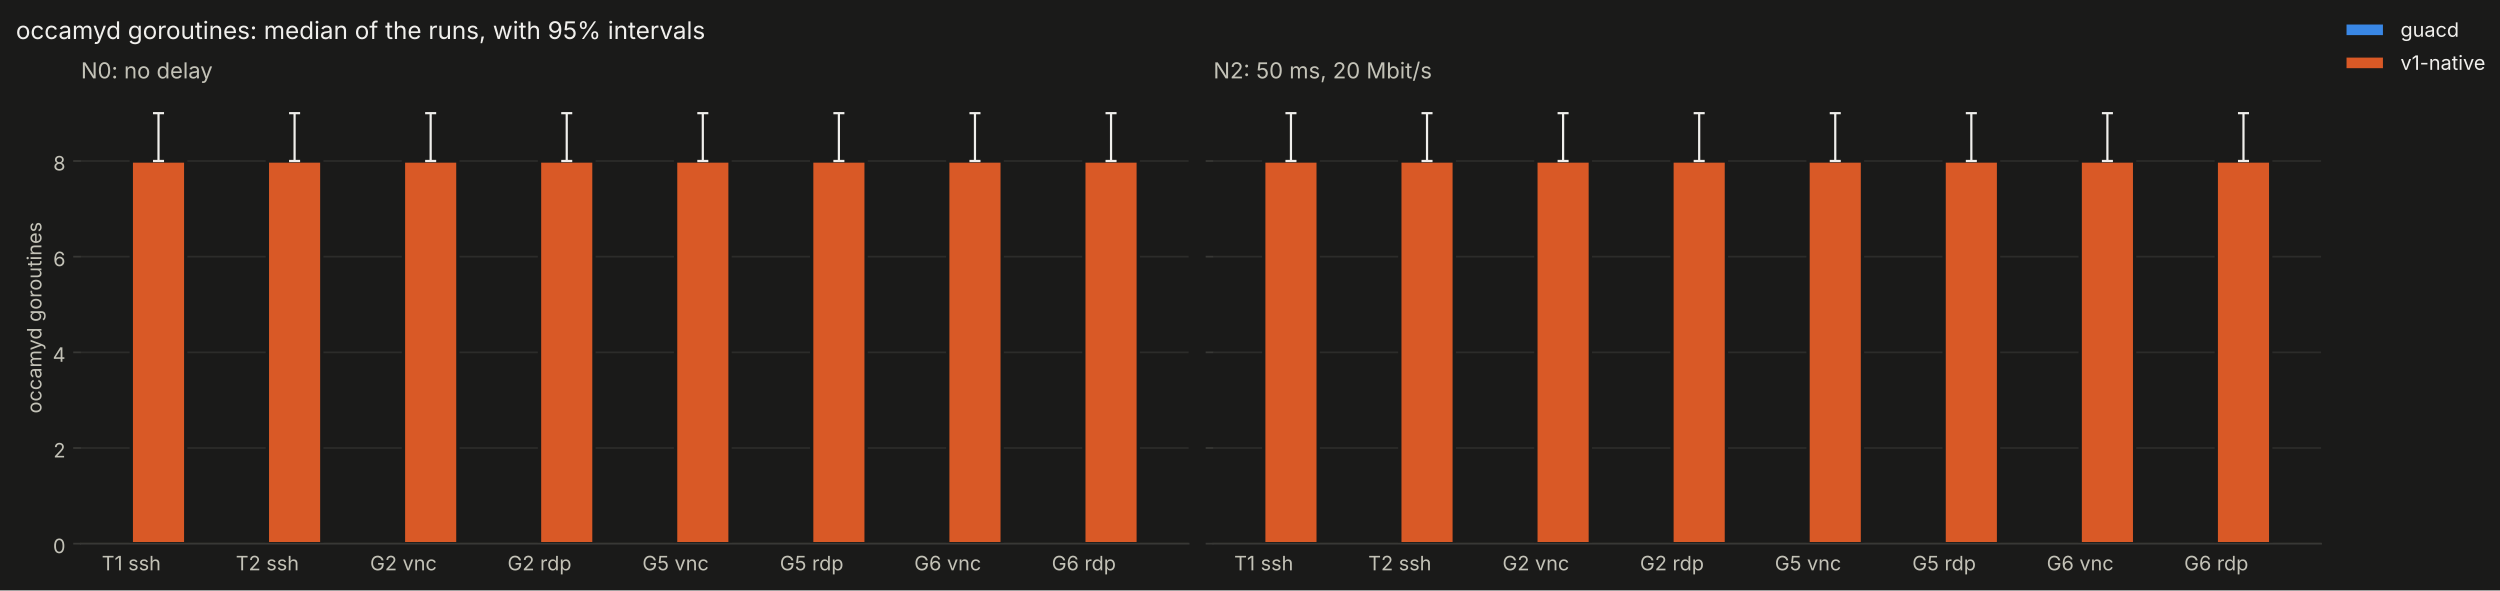
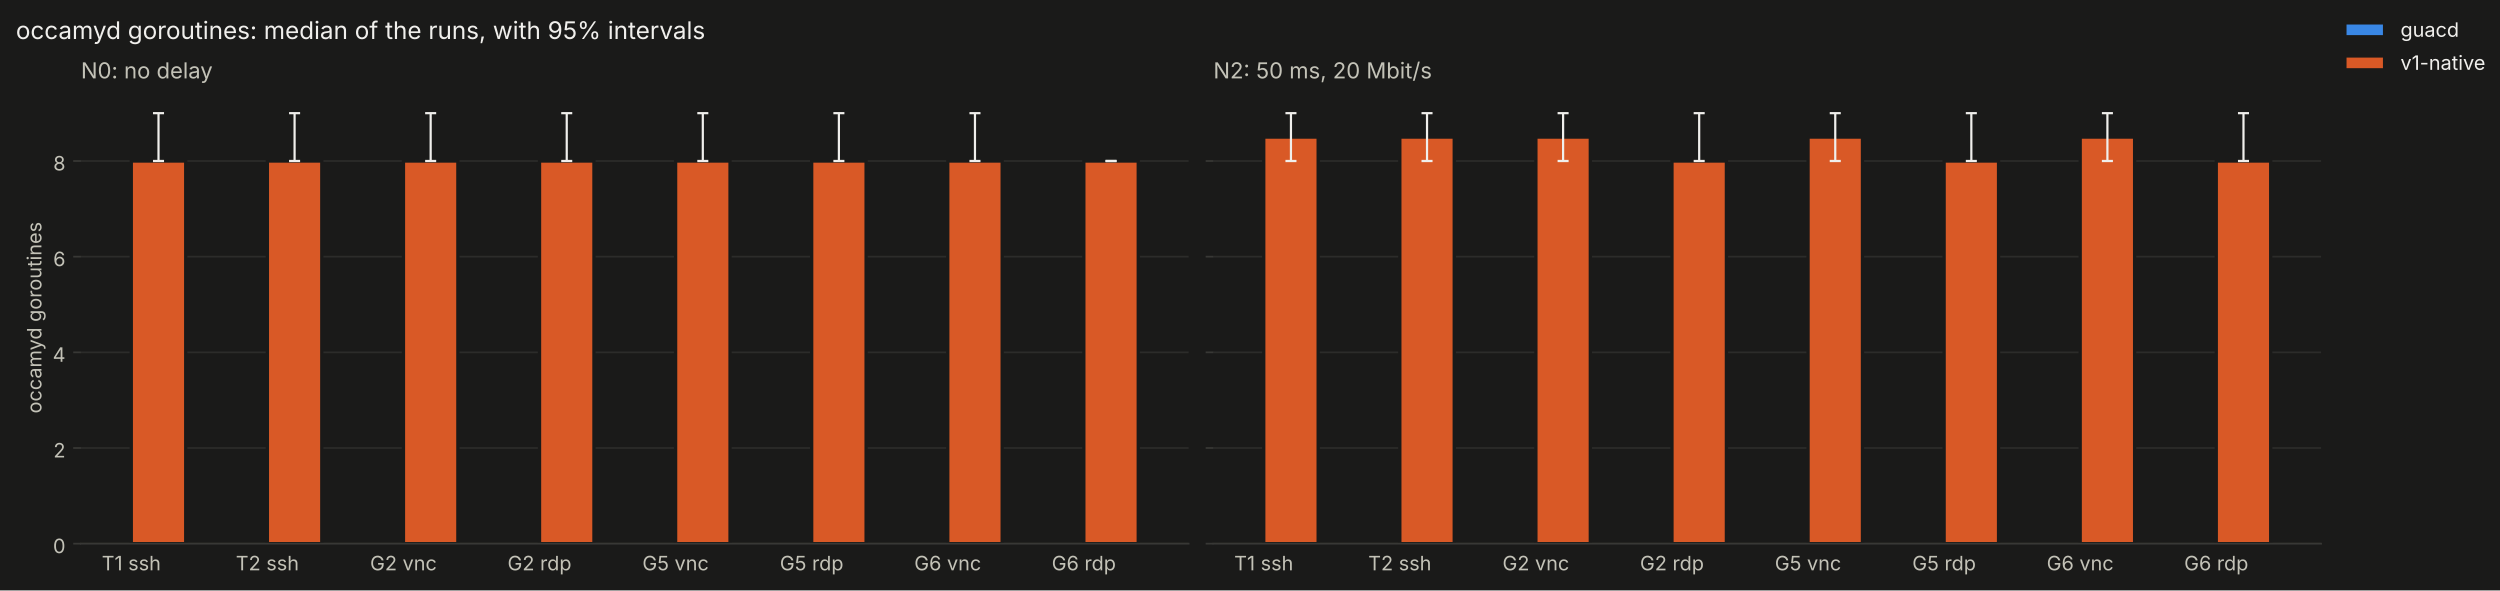
<svg xmlns="http://www.w3.org/2000/svg" xmlns:xlink="http://www.w3.org/1999/xlink" width="1133.1pt" height="267.6pt" viewBox="0 0 1133.1 267.6" version="1.1">
  <defs>
    <style type="text/css">*{stroke-linejoin: round; stroke-linecap: butt}</style>
  </defs>
  <g id="figure_1">
    <g id="patch_1">
      <path d="M 0 267.6  L 1133.1 267.6  L 1133.1 0  L 0 0  z " style="fill: #1a1a19" />
    </g>
    <g id="axes_1">
      <g id="patch_2">
        <path d="M 36.689 246.415  L 538.724 246.415  L 538.724 41.535  L 36.689 41.535  z " style="fill: #1a1a19" />
      </g>
      <g id="matplotlib.axis_1">
        <g id="xtick_1">
          <g id="line2d_1" />
          <g id="text_1">
            <text style="font-size: 9px; font-family: 'Inter', 'Helvetica Neue', 'Arial', 'DejaVu Sans', sans-serif; text-anchor: middle; fill: #c3c2b7" x="59.508" y="258.483" transform="rotate(-0 59.50846 258.4825)">T1 ssh</text>
          </g>
        </g>
        <g id="xtick_2">
          <g id="line2d_2" />
          <g id="text_2">
            <text style="font-size: 9px; font-family: 'Inter', 'Helvetica Neue', 'Arial', 'DejaVu Sans', sans-serif; text-anchor: middle; fill: #c3c2b7" x="121.184" y="258.483" transform="rotate(-0 121.1835 258.4825)">T2 ssh</text>
          </g>
        </g>
        <g id="xtick_3">
          <g id="line2d_3" />
          <g id="text_3">
            <text style="font-size: 9px; font-family: 'Inter', 'Helvetica Neue', 'Arial', 'DejaVu Sans', sans-serif; text-anchor: middle; fill: #c3c2b7" x="182.859" y="258.483" transform="rotate(-0 182.8586 258.4825)">G2 vnc</text>
          </g>
        </g>
        <g id="xtick_4">
          <g id="line2d_4" />
          <g id="text_4">
            <text style="font-size: 9px; font-family: 'Inter', 'Helvetica Neue', 'Arial', 'DejaVu Sans', sans-serif; text-anchor: middle; fill: #c3c2b7" x="244.534" y="258.483" transform="rotate(-0 244.5337 258.4825)">G2 rdp</text>
          </g>
        </g>
        <g id="xtick_5">
          <g id="line2d_5" />
          <g id="text_5">
            <text style="font-size: 9px; font-family: 'Inter', 'Helvetica Neue', 'Arial', 'DejaVu Sans', sans-serif; text-anchor: middle; fill: #c3c2b7" x="306.209" y="258.483" transform="rotate(-0 306.2088 258.4825)">G5 vnc</text>
          </g>
        </g>
        <g id="xtick_6">
          <g id="line2d_6" />
          <g id="text_6">
            <text style="font-size: 9px; font-family: 'Inter', 'Helvetica Neue', 'Arial', 'DejaVu Sans', sans-serif; text-anchor: middle; fill: #c3c2b7" x="367.884" y="258.483" transform="rotate(-0 367.8839 258.4825)">G5 rdp</text>
          </g>
        </g>
        <g id="xtick_7">
          <g id="line2d_7" />
          <g id="text_7">
            <text style="font-size: 9px; font-family: 'Inter', 'Helvetica Neue', 'Arial', 'DejaVu Sans', sans-serif; text-anchor: middle; fill: #c3c2b7" x="429.559" y="258.483" transform="rotate(-0 429.5589 258.4825)">G6 vnc</text>
          </g>
        </g>
        <g id="xtick_8">
          <g id="line2d_8" />
          <g id="text_8">
            <text style="font-size: 9px; font-family: 'Inter', 'Helvetica Neue', 'Arial', 'DejaVu Sans', sans-serif; text-anchor: middle; fill: #c3c2b7" x="491.234" y="258.483" transform="rotate(-0 491.234 258.4825)">G6 rdp</text>
          </g>
        </g>
      </g>
      <g id="matplotlib.axis_2">
        <g id="ytick_1">
          <g id="line2d_9">
            <path d="M 36.689 246.415  L 538.724 246.415  " clip-path="url(#p4284dc9205)" style="fill: none; stroke: #2c2c2a; stroke-width: 0.8; stroke-linecap: square" />
          </g>
          <g id="line2d_10">
            <defs>
              <path id="mb82513c210" d="M 0 0  L -3.5 0  " style="stroke: #383835; stroke-width: 0.8" />
            </defs>
            <g>
              <use xlink:href="#mb82513c210" x="36.689" y="246.415" style="fill: #383835; stroke: #383835; stroke-width: 0.8" />
            </g>
          </g>
          <g id="text_9">
            <text style="font-size: 9px; font-family: 'Inter', 'Helvetica Neue', 'Arial', 'DejaVu Sans', sans-serif; text-anchor: end; fill: #c3c2b7" x="29.689" y="250.699" transform="rotate(-0 29.68868 250.6985)">0</text>
          </g>
        </g>
        <g id="ytick_2">
          <g id="line2d_11">
            <path d="M 36.689 203.054  L 538.724 203.054  " clip-path="url(#p4284dc9205)" style="fill: none; stroke: #2c2c2a; stroke-width: 0.8; stroke-linecap: square" />
          </g>
          <g id="line2d_12">
            <g>
              <use xlink:href="#mb82513c210" x="36.689" y="203.054" style="fill: #383835; stroke: #383835; stroke-width: 0.8" />
            </g>
          </g>
          <g id="text_10">
            <text style="font-size: 9px; font-family: 'Inter', 'Helvetica Neue', 'Arial', 'DejaVu Sans', sans-serif; text-anchor: end; fill: #c3c2b7" x="29.689" y="207.338" transform="rotate(-0 29.68868 207.3379)">2</text>
          </g>
        </g>
        <g id="ytick_3">
          <g id="line2d_13">
            <path d="M 36.689 159.693  L 538.724 159.693  " clip-path="url(#p4284dc9205)" style="fill: none; stroke: #2c2c2a; stroke-width: 0.8; stroke-linecap: square" />
          </g>
          <g id="line2d_14">
            <g>
              <use xlink:href="#mb82513c210" x="36.689" y="159.693" style="fill: #383835; stroke: #383835; stroke-width: 0.8" />
            </g>
          </g>
          <g id="text_11">
            <text style="font-size: 9px; font-family: 'Inter', 'Helvetica Neue', 'Arial', 'DejaVu Sans', sans-serif; text-anchor: end; fill: #c3c2b7" x="29.689" y="163.977" transform="rotate(-0 29.68868 163.9772)">4</text>
          </g>
        </g>
        <g id="ytick_4">
          <g id="line2d_15">
            <path d="M 36.689 116.333  L 538.724 116.333  " clip-path="url(#p4284dc9205)" style="fill: none; stroke: #2c2c2a; stroke-width: 0.8; stroke-linecap: square" />
          </g>
          <g id="line2d_16">
            <g>
              <use xlink:href="#mb82513c210" x="36.689" y="116.333" style="fill: #383835; stroke: #383835; stroke-width: 0.8" />
            </g>
          </g>
          <g id="text_12">
            <text style="font-size: 9px; font-family: 'Inter', 'Helvetica Neue', 'Arial', 'DejaVu Sans', sans-serif; text-anchor: end; fill: #c3c2b7" x="29.689" y="120.617" transform="rotate(-0 29.68868 120.6166)">6</text>
          </g>
        </g>
        <g id="ytick_5">
          <g id="line2d_17">
            <path d="M 36.689 72.972  L 538.724 72.972  " clip-path="url(#p4284dc9205)" style="fill: none; stroke: #2c2c2a; stroke-width: 0.8; stroke-linecap: square" />
          </g>
          <g id="line2d_18">
            <g>
              <use xlink:href="#mb82513c210" x="36.689" y="72.972" style="fill: #383835; stroke: #383835; stroke-width: 0.8" />
            </g>
          </g>
          <g id="text_13">
            <text style="font-size: 9px; font-family: 'Inter', 'Helvetica Neue', 'Arial', 'DejaVu Sans', sans-serif; text-anchor: end; fill: #c3c2b7" x="29.689" y="77.256" transform="rotate(-0 29.68868 77.25595)">8</text>
          </g>
        </g>
        <g id="text_14">
          <text style="font-size: 9px; font-family: 'Inter', 'Helvetica Neue', 'Arial', 'DejaVu Sans', sans-serif; text-anchor: middle; fill: #c3c2b7" x="18.768" y="143.975" transform="rotate(-90 18.76824 143.975)">occamyd goroutines</text>
        </g>
      </g>
      <g id="patch_3">
        <path d="M 0 0  z " clip-path="url(#p4284dc9205)" style="fill: #3987e5; stroke: #1a1a19; stroke-width: 1.5; stroke-linejoin: miter" />
      </g>
      <g id="patch_4">
        <path d="M 0 0  z " clip-path="url(#p4284dc9205)" style="fill: #3987e5; stroke: #1a1a19; stroke-width: 1.5; stroke-linejoin: miter" />
      </g>
      <g id="patch_5">
        <path d="M 0 0  z " clip-path="url(#p4284dc9205)" style="fill: #3987e5; stroke: #1a1a19; stroke-width: 1.5; stroke-linejoin: miter" />
      </g>
      <g id="patch_6">
        <path d="M 0 0  z " clip-path="url(#p4284dc9205)" style="fill: #3987e5; stroke: #1a1a19; stroke-width: 1.5; stroke-linejoin: miter" />
      </g>
      <g id="patch_7">
        <path d="M 0 0  z " clip-path="url(#p4284dc9205)" style="fill: #3987e5; stroke: #1a1a19; stroke-width: 1.5; stroke-linejoin: miter" />
      </g>
      <g id="patch_8">
        <path d="M 0 0  z " clip-path="url(#p4284dc9205)" style="fill: #3987e5; stroke: #1a1a19; stroke-width: 1.5; stroke-linejoin: miter" />
      </g>
      <g id="patch_9">
        <path d="M 0 0  z " clip-path="url(#p4284dc9205)" style="fill: #3987e5; stroke: #1a1a19; stroke-width: 1.5; stroke-linejoin: miter" />
      </g>
      <g id="patch_10">
        <path d="M 0 0  z " clip-path="url(#p4284dc9205)" style="fill: #3987e5; stroke: #1a1a19; stroke-width: 1.5; stroke-linejoin: miter" />
      </g>
      <g id="patch_11">
        <path d="M 59.508 246.415  L 84.178 246.415  L 84.178 72.972  L 59.508 72.972  z " clip-path="url(#p4284dc9205)" style="fill: #d95926; stroke: #1a1a19; stroke-width: 1.5; stroke-linejoin: miter" />
      </g>
      <g id="patch_12">
        <path d="M 121.184 246.415  L 145.854 246.415  L 145.854 72.972  L 121.184 72.972  z " clip-path="url(#p4284dc9205)" style="fill: #d95926; stroke: #1a1a19; stroke-width: 1.5; stroke-linejoin: miter" />
      </g>
      <g id="patch_13">
        <path d="M 182.859 246.415  L 207.529 246.415  L 207.529 72.972  L 182.859 72.972  z " clip-path="url(#p4284dc9205)" style="fill: #d95926; stroke: #1a1a19; stroke-width: 1.5; stroke-linejoin: miter" />
      </g>
      <g id="patch_14">
        <path d="M 244.534 246.415  L 269.204 246.415  L 269.204 72.972  L 244.534 72.972  z " clip-path="url(#p4284dc9205)" style="fill: #d95926; stroke: #1a1a19; stroke-width: 1.5; stroke-linejoin: miter" />
      </g>
      <g id="patch_15">
        <path d="M 306.209 246.415  L 330.879 246.415  L 330.879 72.972  L 306.209 72.972  z " clip-path="url(#p4284dc9205)" style="fill: #d95926; stroke: #1a1a19; stroke-width: 1.5; stroke-linejoin: miter" />
      </g>
      <g id="patch_16">
        <path d="M 367.884 246.415  L 392.554 246.415  L 392.554 72.972  L 367.884 72.972  z " clip-path="url(#p4284dc9205)" style="fill: #d95926; stroke: #1a1a19; stroke-width: 1.5; stroke-linejoin: miter" />
      </g>
      <g id="patch_17">
        <path d="M 429.559 246.415  L 454.229 246.415  L 454.229 72.972  L 429.559 72.972  z " clip-path="url(#p4284dc9205)" style="fill: #d95926; stroke: #1a1a19; stroke-width: 1.5; stroke-linejoin: miter" />
      </g>
      <g id="patch_18">
        <path d="M 491.234 246.415  L 515.904 246.415  L 515.904 72.972  L 491.234 72.972  z " clip-path="url(#p4284dc9205)" style="fill: #d95926; stroke: #1a1a19; stroke-width: 1.5; stroke-linejoin: miter" />
      </g>
      <g id="LineCollection_1" />
      <g id="LineCollection_2">
        <path d="M 71.843 72.972  L 71.843 51.292  " clip-path="url(#p4284dc9205)" style="fill: none; stroke: #f0efec" />
        <path d="M 133.519 72.972  L 133.519 51.292  " clip-path="url(#p4284dc9205)" style="fill: none; stroke: #f0efec" />
        <path d="M 195.194 72.972  L 195.194 51.292  " clip-path="url(#p4284dc9205)" style="fill: none; stroke: #f0efec" />
        <path d="M 256.869 72.972  L 256.869 51.292  " clip-path="url(#p4284dc9205)" style="fill: none; stroke: #f0efec" />
        <path d="M 318.544 72.972  L 318.544 51.292  " clip-path="url(#p4284dc9205)" style="fill: none; stroke: #f0efec" />
        <path d="M 380.219 72.972  L 380.219 51.292  " clip-path="url(#p4284dc9205)" style="fill: none; stroke: #f0efec" />
        <path d="M 441.894 72.972  L 441.894 51.292  " clip-path="url(#p4284dc9205)" style="fill: none; stroke: #f0efec" />
-         <path d="M 503.569 72.972  L 503.569 51.292  " clip-path="url(#p4284dc9205)" style="fill: none; stroke: #f0efec" />
+         <path d="M 503.569 72.972  L 503.569 72.972  " clip-path="url(#p4284dc9205)" style="fill: none; stroke: #f0efec" />
      </g>
      <g id="line2d_19">
        <defs>
          <path id="mac22d4be6f" d="M 2.5 0  L -2.5 -0  " style="stroke: #f0efec" />
        </defs>
        <g clip-path="url(#p4284dc9205)">
          <use xlink:href="#mac22d4be6f" x="71.843" y="72.972" style="fill: #1f77b4; stroke: #f0efec" />
          <use xlink:href="#mac22d4be6f" x="133.519" y="72.972" style="fill: #1f77b4; stroke: #f0efec" />
          <use xlink:href="#mac22d4be6f" x="195.194" y="72.972" style="fill: #1f77b4; stroke: #f0efec" />
          <use xlink:href="#mac22d4be6f" x="256.869" y="72.972" style="fill: #1f77b4; stroke: #f0efec" />
          <use xlink:href="#mac22d4be6f" x="318.544" y="72.972" style="fill: #1f77b4; stroke: #f0efec" />
          <use xlink:href="#mac22d4be6f" x="380.219" y="72.972" style="fill: #1f77b4; stroke: #f0efec" />
          <use xlink:href="#mac22d4be6f" x="441.894" y="72.972" style="fill: #1f77b4; stroke: #f0efec" />
          <use xlink:href="#mac22d4be6f" x="503.569" y="72.972" style="fill: #1f77b4; stroke: #f0efec" />
        </g>
      </g>
      <g id="line2d_20">
        <g clip-path="url(#p4284dc9205)">
          <use xlink:href="#mac22d4be6f" x="71.843" y="51.292" style="fill: #1f77b4; stroke: #f0efec" />
          <use xlink:href="#mac22d4be6f" x="133.519" y="51.292" style="fill: #1f77b4; stroke: #f0efec" />
          <use xlink:href="#mac22d4be6f" x="195.194" y="51.292" style="fill: #1f77b4; stroke: #f0efec" />
          <use xlink:href="#mac22d4be6f" x="256.869" y="51.292" style="fill: #1f77b4; stroke: #f0efec" />
          <use xlink:href="#mac22d4be6f" x="318.544" y="51.292" style="fill: #1f77b4; stroke: #f0efec" />
          <use xlink:href="#mac22d4be6f" x="380.219" y="51.292" style="fill: #1f77b4; stroke: #f0efec" />
          <use xlink:href="#mac22d4be6f" x="441.894" y="51.292" style="fill: #1f77b4; stroke: #f0efec" />
-           <use xlink:href="#mac22d4be6f" x="503.569" y="51.292" style="fill: #1f77b4; stroke: #f0efec" />
+           <use xlink:href="#mac22d4be6f" x="503.569" y="72.972" style="fill: #1f77b4; stroke: #f0efec" />
        </g>
      </g>
      <g id="patch_19">
        <path d="M 36.689 246.415  L 538.724 246.415  " style="fill: none; stroke: #383835; stroke-width: 0.8; stroke-linejoin: miter; stroke-linecap: square" />
      </g>
      <g id="text_15">
        <text style="font-size: 10px; font-family: 'Inter', 'Helvetica Neue', 'Arial', 'DejaVu Sans', sans-serif; text-anchor: start; fill: #c3c2b7" x="36.689" y="35.535" transform="rotate(-0 36.68868 35.53548)">N0: no delay</text>
      </g>
    </g>
    <g id="axes_2">
      <g id="patch_20">
        <path d="M 549.956 246.415  L 1051.991 246.415  L 1051.991 41.535  L 549.956 41.535  z " style="fill: #1a1a19" />
      </g>
      <g id="matplotlib.axis_3">
        <g id="xtick_9">
          <g id="line2d_21" />
          <g id="text_16">
            <text style="font-size: 9px; font-family: 'Inter', 'Helvetica Neue', 'Arial', 'DejaVu Sans', sans-serif; text-anchor: middle; fill: #c3c2b7" x="572.776" y="258.483" transform="rotate(-0 572.7756 258.4825)">T1 ssh</text>
          </g>
        </g>
        <g id="xtick_10">
          <g id="line2d_22" />
          <g id="text_17">
            <text style="font-size: 9px; font-family: 'Inter', 'Helvetica Neue', 'Arial', 'DejaVu Sans', sans-serif; text-anchor: middle; fill: #c3c2b7" x="634.451" y="258.483" transform="rotate(-0 634.4507 258.4825)">T2 ssh</text>
          </g>
        </g>
        <g id="xtick_11">
          <g id="line2d_23" />
          <g id="text_18">
            <text style="font-size: 9px; font-family: 'Inter', 'Helvetica Neue', 'Arial', 'DejaVu Sans', sans-serif; text-anchor: middle; fill: #c3c2b7" x="696.126" y="258.483" transform="rotate(-0 696.1258 258.4825)">G2 vnc</text>
          </g>
        </g>
        <g id="xtick_12">
          <g id="line2d_24" />
          <g id="text_19">
            <text style="font-size: 9px; font-family: 'Inter', 'Helvetica Neue', 'Arial', 'DejaVu Sans', sans-serif; text-anchor: middle; fill: #c3c2b7" x="757.801" y="258.483" transform="rotate(-0 757.8009 258.4825)">G2 rdp</text>
          </g>
        </g>
        <g id="xtick_13">
          <g id="line2d_25" />
          <g id="text_20">
            <text style="font-size: 9px; font-family: 'Inter', 'Helvetica Neue', 'Arial', 'DejaVu Sans', sans-serif; text-anchor: middle; fill: #c3c2b7" x="819.476" y="258.483" transform="rotate(-0 819.4759 258.4825)">G5 vnc</text>
          </g>
        </g>
        <g id="xtick_14">
          <g id="line2d_26" />
          <g id="text_21">
            <text style="font-size: 9px; font-family: 'Inter', 'Helvetica Neue', 'Arial', 'DejaVu Sans', sans-serif; text-anchor: middle; fill: #c3c2b7" x="881.151" y="258.483" transform="rotate(-0 881.151 258.4825)">G5 rdp</text>
          </g>
        </g>
        <g id="xtick_15">
          <g id="line2d_27" />
          <g id="text_22">
            <text style="font-size: 9px; font-family: 'Inter', 'Helvetica Neue', 'Arial', 'DejaVu Sans', sans-serif; text-anchor: middle; fill: #c3c2b7" x="942.826" y="258.483" transform="rotate(-0 942.8261 258.4825)">G6 vnc</text>
          </g>
        </g>
        <g id="xtick_16">
          <g id="line2d_28" />
          <g id="text_23">
            <text style="font-size: 9px; font-family: 'Inter', 'Helvetica Neue', 'Arial', 'DejaVu Sans', sans-serif; text-anchor: middle; fill: #c3c2b7" x="1004.501" y="258.483" transform="rotate(-0 1004.501 258.4825)">G6 rdp</text>
          </g>
        </g>
      </g>
      <g id="matplotlib.axis_4">
        <g id="ytick_6">
          <g id="line2d_29">
            <path d="M 549.956 246.415  L 1051.991 246.415  " clip-path="url(#pfea2940287)" style="fill: none; stroke: #2c2c2a; stroke-width: 0.8; stroke-linecap: square" />
          </g>
          <g id="line2d_30">
            <g>
              <use xlink:href="#mb82513c210" x="549.956" y="246.415" style="fill: #383835; stroke: #383835; stroke-width: 0.8" />
            </g>
          </g>
        </g>
        <g id="ytick_7">
          <g id="line2d_31">
            <path d="M 549.956 203.054  L 1051.991 203.054  " clip-path="url(#pfea2940287)" style="fill: none; stroke: #2c2c2a; stroke-width: 0.8; stroke-linecap: square" />
          </g>
          <g id="line2d_32">
            <g>
              <use xlink:href="#mb82513c210" x="549.956" y="203.054" style="fill: #383835; stroke: #383835; stroke-width: 0.8" />
            </g>
          </g>
        </g>
        <g id="ytick_8">
          <g id="line2d_33">
            <path d="M 549.956 159.693  L 1051.991 159.693  " clip-path="url(#pfea2940287)" style="fill: none; stroke: #2c2c2a; stroke-width: 0.8; stroke-linecap: square" />
          </g>
          <g id="line2d_34">
            <g>
              <use xlink:href="#mb82513c210" x="549.956" y="159.693" style="fill: #383835; stroke: #383835; stroke-width: 0.8" />
            </g>
          </g>
        </g>
        <g id="ytick_9">
          <g id="line2d_35">
            <path d="M 549.956 116.333  L 1051.991 116.333  " clip-path="url(#pfea2940287)" style="fill: none; stroke: #2c2c2a; stroke-width: 0.8; stroke-linecap: square" />
          </g>
          <g id="line2d_36">
            <g>
              <use xlink:href="#mb82513c210" x="549.956" y="116.333" style="fill: #383835; stroke: #383835; stroke-width: 0.8" />
            </g>
          </g>
        </g>
        <g id="ytick_10">
          <g id="line2d_37">
            <path d="M 549.956 72.972  L 1051.991 72.972  " clip-path="url(#pfea2940287)" style="fill: none; stroke: #2c2c2a; stroke-width: 0.8; stroke-linecap: square" />
          </g>
          <g id="line2d_38">
            <g>
              <use xlink:href="#mb82513c210" x="549.956" y="72.972" style="fill: #383835; stroke: #383835; stroke-width: 0.8" />
            </g>
          </g>
        </g>
      </g>
      <g id="patch_21">
        <path d="M 0 0  z " clip-path="url(#pfea2940287)" style="fill: #3987e5; stroke: #1a1a19; stroke-width: 1.5; stroke-linejoin: miter" />
      </g>
      <g id="patch_22">
        <path d="M 0 0  z " clip-path="url(#pfea2940287)" style="fill: #3987e5; stroke: #1a1a19; stroke-width: 1.5; stroke-linejoin: miter" />
      </g>
      <g id="patch_23">
        <path d="M 0 0  z " clip-path="url(#pfea2940287)" style="fill: #3987e5; stroke: #1a1a19; stroke-width: 1.5; stroke-linejoin: miter" />
      </g>
      <g id="patch_24">
        <path d="M 0 0  z " clip-path="url(#pfea2940287)" style="fill: #3987e5; stroke: #1a1a19; stroke-width: 1.5; stroke-linejoin: miter" />
      </g>
      <g id="patch_25">
        <path d="M 0 0  z " clip-path="url(#pfea2940287)" style="fill: #3987e5; stroke: #1a1a19; stroke-width: 1.5; stroke-linejoin: miter" />
      </g>
      <g id="patch_26">
        <path d="M 0 0  z " clip-path="url(#pfea2940287)" style="fill: #3987e5; stroke: #1a1a19; stroke-width: 1.5; stroke-linejoin: miter" />
      </g>
      <g id="patch_27">
        <path d="M 0 0  z " clip-path="url(#pfea2940287)" style="fill: #3987e5; stroke: #1a1a19; stroke-width: 1.5; stroke-linejoin: miter" />
      </g>
      <g id="patch_28">
        <path d="M 0 0  z " clip-path="url(#pfea2940287)" style="fill: #3987e5; stroke: #1a1a19; stroke-width: 1.5; stroke-linejoin: miter" />
      </g>
      <g id="patch_29">
-         <path d="M 572.776 246.415  L 597.446 246.415  L 597.446 72.972  L 572.776 72.972  z " clip-path="url(#pfea2940287)" style="fill: #d95926; stroke: #1a1a19; stroke-width: 1.5; stroke-linejoin: miter" />
+         <path d="M 572.776 246.415  L 597.446 246.415  L 597.446 62.132  L 572.776 62.132  z " clip-path="url(#pfea2940287)" style="fill: #d95926; stroke: #1a1a19; stroke-width: 1.5; stroke-linejoin: miter" />
      </g>
      <g id="patch_30">
-         <path d="M 634.451 246.415  L 659.121 246.415  L 659.121 72.972  L 634.451 72.972  z " clip-path="url(#pfea2940287)" style="fill: #d95926; stroke: #1a1a19; stroke-width: 1.5; stroke-linejoin: miter" />
+         <path d="M 634.451 246.415  L 659.121 246.415  L 659.121 62.132  L 634.451 62.132  z " clip-path="url(#pfea2940287)" style="fill: #d95926; stroke: #1a1a19; stroke-width: 1.5; stroke-linejoin: miter" />
      </g>
      <g id="patch_31">
-         <path d="M 696.126 246.415  L 720.796 246.415  L 720.796 72.972  L 696.126 72.972  z " clip-path="url(#pfea2940287)" style="fill: #d95926; stroke: #1a1a19; stroke-width: 1.5; stroke-linejoin: miter" />
+         <path d="M 696.126 246.415  L 720.796 246.415  L 720.796 62.132  L 696.126 62.132  z " clip-path="url(#pfea2940287)" style="fill: #d95926; stroke: #1a1a19; stroke-width: 1.5; stroke-linejoin: miter" />
      </g>
      <g id="patch_32">
        <path d="M 757.801 246.415  L 782.471 246.415  L 782.471 72.972  L 757.801 72.972  z " clip-path="url(#pfea2940287)" style="fill: #d95926; stroke: #1a1a19; stroke-width: 1.5; stroke-linejoin: miter" />
      </g>
      <g id="patch_33">
-         <path d="M 819.476 246.415  L 844.146 246.415  L 844.146 72.972  L 819.476 72.972  z " clip-path="url(#pfea2940287)" style="fill: #d95926; stroke: #1a1a19; stroke-width: 1.5; stroke-linejoin: miter" />
+         <path d="M 819.476 246.415  L 844.146 246.415  L 844.146 62.132  L 819.476 62.132  z " clip-path="url(#pfea2940287)" style="fill: #d95926; stroke: #1a1a19; stroke-width: 1.5; stroke-linejoin: miter" />
      </g>
      <g id="patch_34">
        <path d="M 881.151 246.415  L 905.821 246.415  L 905.821 72.972  L 881.151 72.972  z " clip-path="url(#pfea2940287)" style="fill: #d95926; stroke: #1a1a19; stroke-width: 1.5; stroke-linejoin: miter" />
      </g>
      <g id="patch_35">
-         <path d="M 942.826 246.415  L 967.496 246.415  L 967.496 72.972  L 942.826 72.972  z " clip-path="url(#pfea2940287)" style="fill: #d95926; stroke: #1a1a19; stroke-width: 1.5; stroke-linejoin: miter" />
+         <path d="M 942.826 246.415  L 967.496 246.415  L 967.496 62.132  L 942.826 62.132  z " clip-path="url(#pfea2940287)" style="fill: #d95926; stroke: #1a1a19; stroke-width: 1.5; stroke-linejoin: miter" />
      </g>
      <g id="patch_36">
        <path d="M 1004.501 246.415  L 1029.171 246.415  L 1029.171 72.972  L 1004.501 72.972  z " clip-path="url(#pfea2940287)" style="fill: #d95926; stroke: #1a1a19; stroke-width: 1.5; stroke-linejoin: miter" />
      </g>
      <g id="LineCollection_3" />
      <g id="LineCollection_4">
        <path d="M 585.111 72.972  L 585.111 51.292  " clip-path="url(#pfea2940287)" style="fill: none; stroke: #f0efec" />
        <path d="M 646.786 72.972  L 646.786 51.292  " clip-path="url(#pfea2940287)" style="fill: none; stroke: #f0efec" />
        <path d="M 708.461 72.972  L 708.461 51.292  " clip-path="url(#pfea2940287)" style="fill: none; stroke: #f0efec" />
        <path d="M 770.136 72.972  L 770.136 51.292  " clip-path="url(#pfea2940287)" style="fill: none; stroke: #f0efec" />
        <path d="M 831.811 72.972  L 831.811 51.292  " clip-path="url(#pfea2940287)" style="fill: none; stroke: #f0efec" />
        <path d="M 893.486 72.972  L 893.486 51.292  " clip-path="url(#pfea2940287)" style="fill: none; stroke: #f0efec" />
        <path d="M 955.161 72.972  L 955.161 51.292  " clip-path="url(#pfea2940287)" style="fill: none; stroke: #f0efec" />
        <path d="M 1016.836 72.972  L 1016.836 51.292  " clip-path="url(#pfea2940287)" style="fill: none; stroke: #f0efec" />
      </g>
      <g id="line2d_39">
        <g clip-path="url(#pfea2940287)">
          <use xlink:href="#mac22d4be6f" x="585.111" y="72.972" style="fill: #1f77b4; stroke: #f0efec" />
          <use xlink:href="#mac22d4be6f" x="646.786" y="72.972" style="fill: #1f77b4; stroke: #f0efec" />
          <use xlink:href="#mac22d4be6f" x="708.461" y="72.972" style="fill: #1f77b4; stroke: #f0efec" />
          <use xlink:href="#mac22d4be6f" x="770.136" y="72.972" style="fill: #1f77b4; stroke: #f0efec" />
          <use xlink:href="#mac22d4be6f" x="831.811" y="72.972" style="fill: #1f77b4; stroke: #f0efec" />
          <use xlink:href="#mac22d4be6f" x="893.486" y="72.972" style="fill: #1f77b4; stroke: #f0efec" />
          <use xlink:href="#mac22d4be6f" x="955.161" y="72.972" style="fill: #1f77b4; stroke: #f0efec" />
          <use xlink:href="#mac22d4be6f" x="1016.836" y="72.972" style="fill: #1f77b4; stroke: #f0efec" />
        </g>
      </g>
      <g id="line2d_40">
        <g clip-path="url(#pfea2940287)">
          <use xlink:href="#mac22d4be6f" x="585.111" y="51.292" style="fill: #1f77b4; stroke: #f0efec" />
          <use xlink:href="#mac22d4be6f" x="646.786" y="51.292" style="fill: #1f77b4; stroke: #f0efec" />
          <use xlink:href="#mac22d4be6f" x="708.461" y="51.292" style="fill: #1f77b4; stroke: #f0efec" />
          <use xlink:href="#mac22d4be6f" x="770.136" y="51.292" style="fill: #1f77b4; stroke: #f0efec" />
          <use xlink:href="#mac22d4be6f" x="831.811" y="51.292" style="fill: #1f77b4; stroke: #f0efec" />
          <use xlink:href="#mac22d4be6f" x="893.486" y="51.292" style="fill: #1f77b4; stroke: #f0efec" />
          <use xlink:href="#mac22d4be6f" x="955.161" y="51.292" style="fill: #1f77b4; stroke: #f0efec" />
          <use xlink:href="#mac22d4be6f" x="1016.836" y="51.292" style="fill: #1f77b4; stroke: #f0efec" />
        </g>
      </g>
      <g id="patch_37">
        <path d="M 549.956 246.415  L 1051.991 246.415  " style="fill: none; stroke: #383835; stroke-width: 0.8; stroke-linejoin: miter; stroke-linecap: square" />
      </g>
      <g id="text_24">
        <text style="font-size: 10px; font-family: 'Inter', 'Helvetica Neue', 'Arial', 'DejaVu Sans', sans-serif; text-anchor: start; fill: #c3c2b7" x="549.956" y="35.535" transform="rotate(-0 549.9558 35.53548)">N2: 50 ms, 20 Mbit/s</text>
      </g>
    </g>
    <g id="text_25">
      <text style="font-size: 11px; font-family: 'Inter', 'Helvetica Neue', 'Arial', 'DejaVu Sans', sans-serif; text-anchor: start; fill: #f0efec" x="7.2" y="17.672" transform="rotate(-0 7.2 17.672)">occamyd goroutines: median of the runs, with 95% intervals</text>
    </g>
    <g id="legend_1">
      <g id="patch_38">
        <path d="M 1062.792 16.668  L 1080.792 16.668  L 1080.792 10.368  L 1062.792 10.368  z " style="fill: #3987e5; stroke: #1a1a19; stroke-width: 1.5; stroke-linejoin: miter" />
      </g>
      <g id="text_26">
        <text style="font-size: 9px; font-family: 'Inter', 'Helvetica Neue', 'Arial', 'DejaVu Sans', sans-serif; text-anchor: start; fill: #f0efec" x="1087.992" y="16.668" transform="rotate(-0 1087.992 16.668)">guacd</text>
      </g>
      <g id="patch_39">
        <path d="M 1062.792 31.653  L 1080.792 31.653  L 1080.792 25.353  L 1062.792 25.353  z " style="fill: #d95926; stroke: #1a1a19; stroke-width: 1.5; stroke-linejoin: miter" />
      </g>
      <g id="text_27">
        <text style="font-size: 9px; font-family: 'Inter', 'Helvetica Neue', 'Arial', 'DejaVu Sans', sans-serif; text-anchor: start; fill: #f0efec" x="1087.992" y="31.653" transform="rotate(-0 1087.992 31.653)">v1-native</text>
      </g>
    </g>
  </g>
  <defs>
    <clipPath id="p4284dc9205">
      <rect x="36.689" y="41.535" width="502.035" height="204.879" />
    </clipPath>
    <clipPath id="pfea2940287">
      <rect x="549.956" y="41.535" width="502.035" height="204.879" />
    </clipPath>
  </defs>
</svg>
